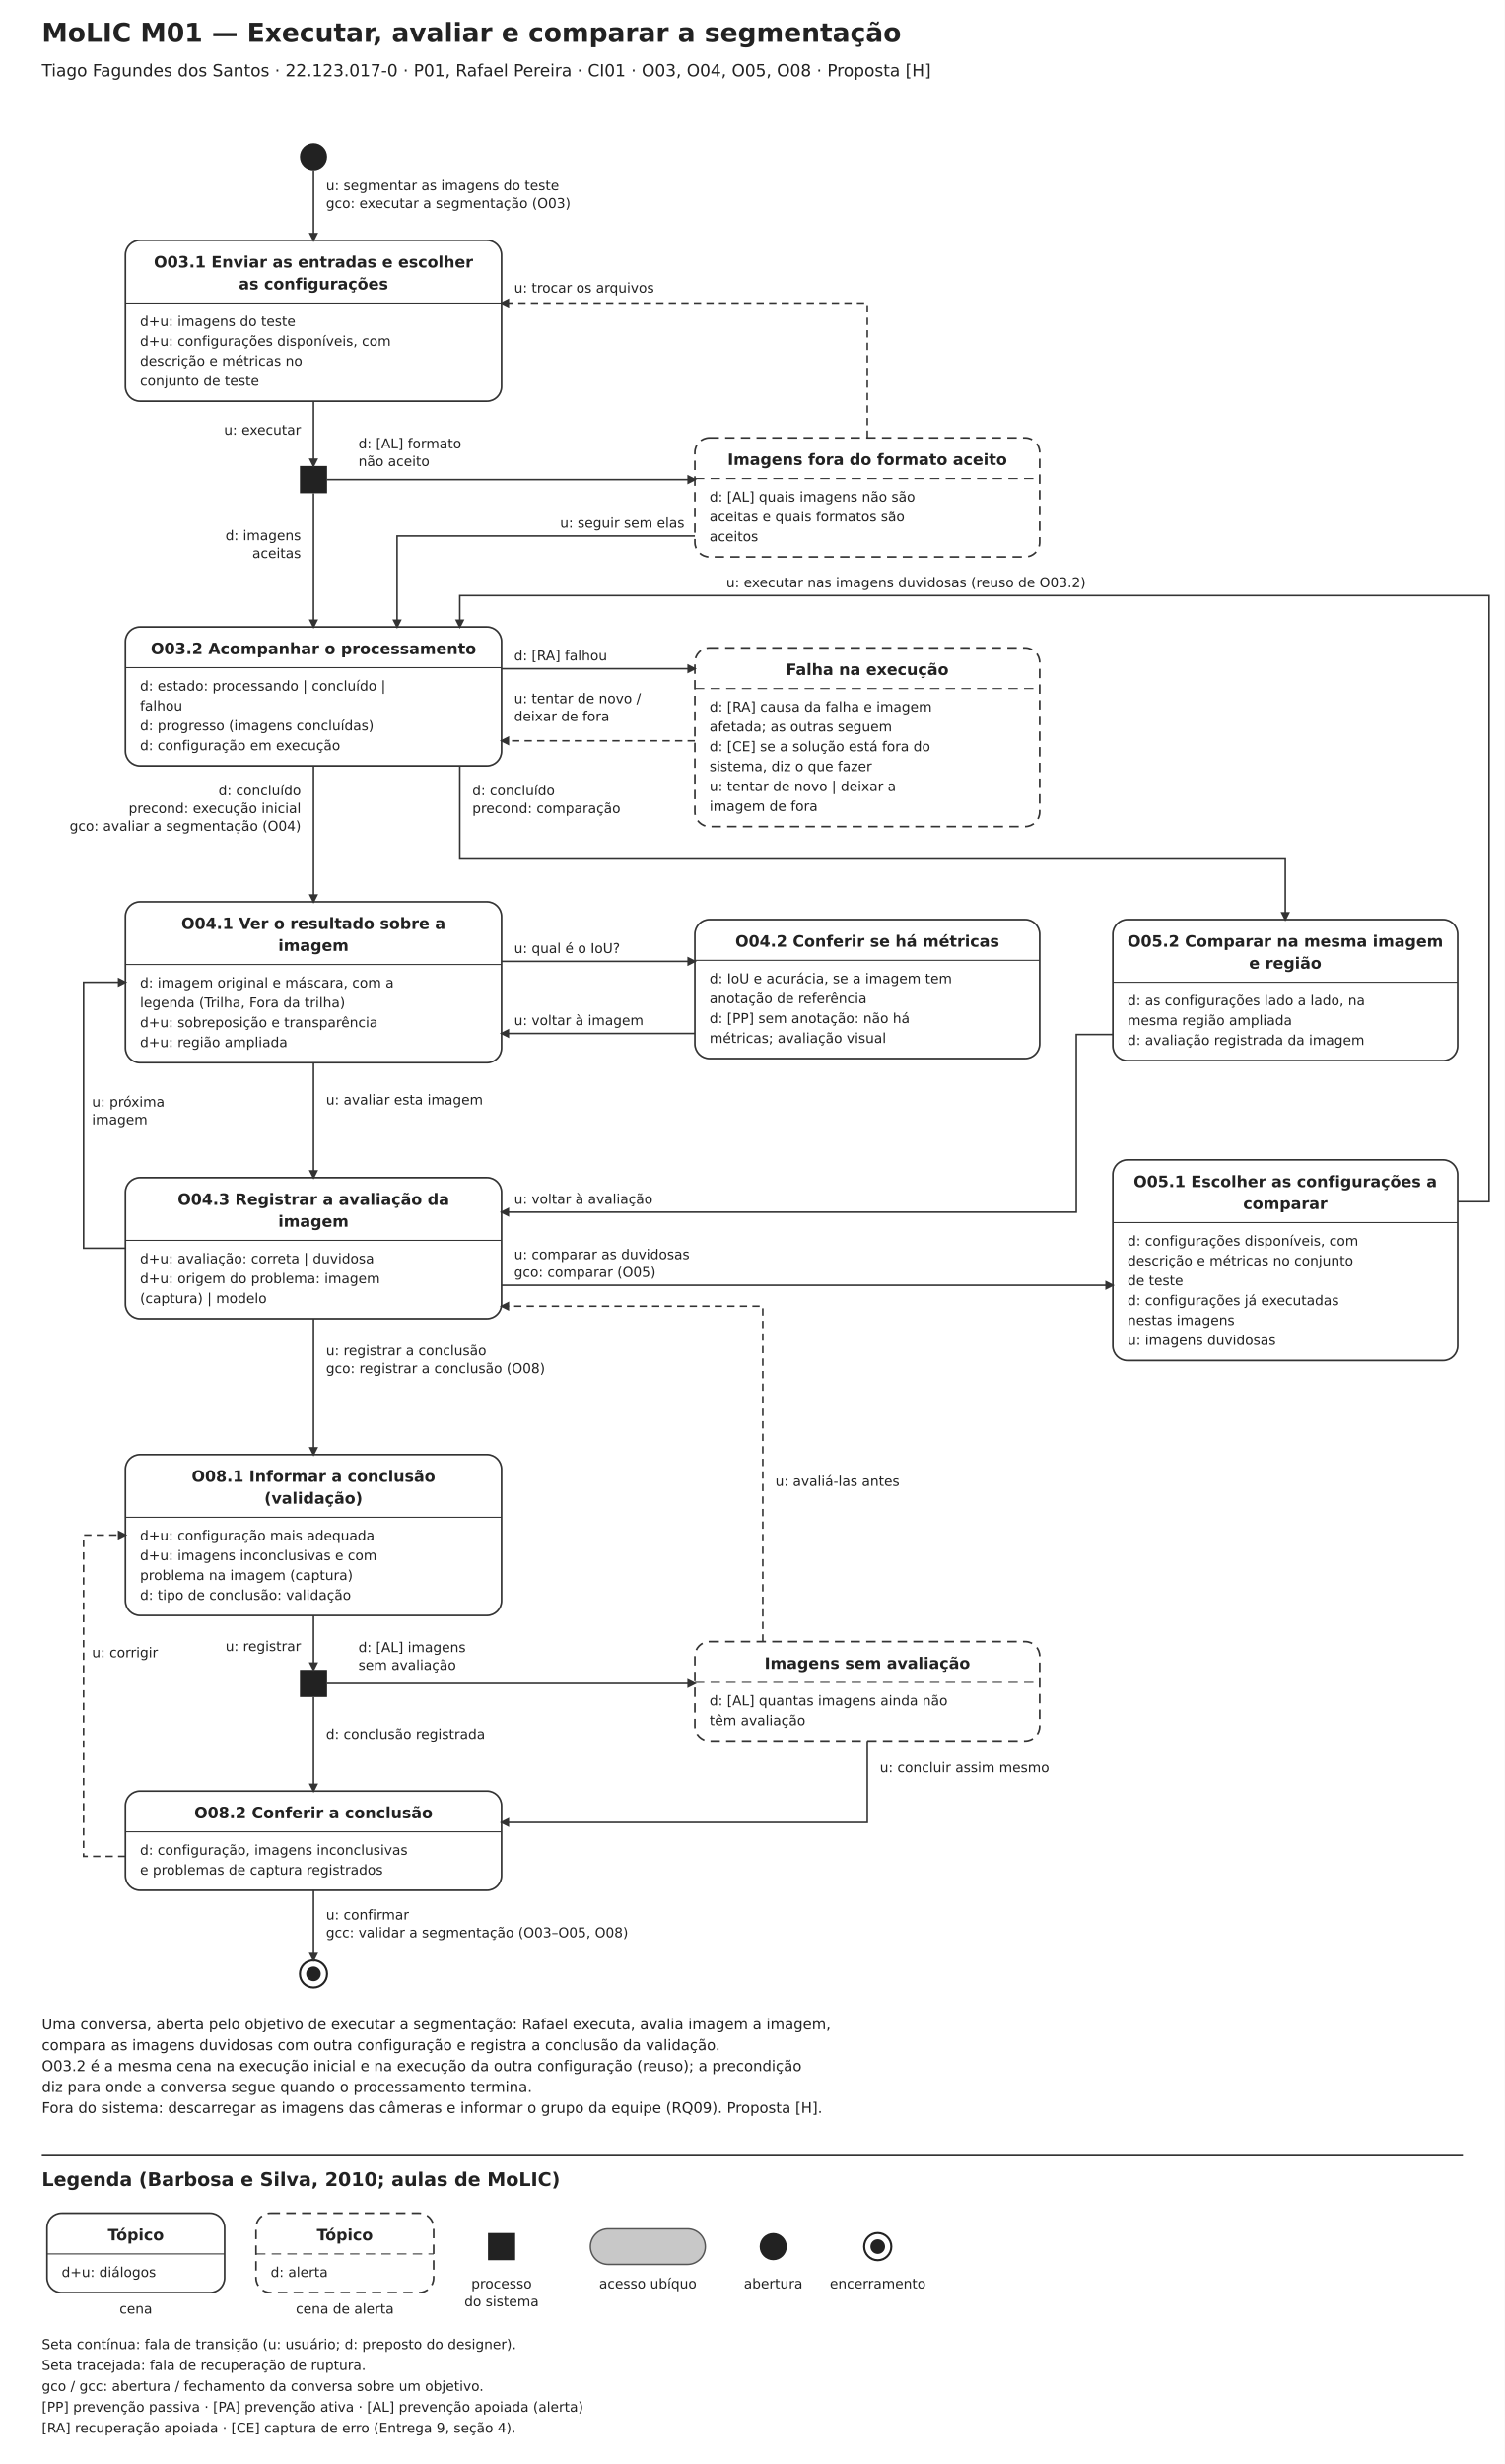
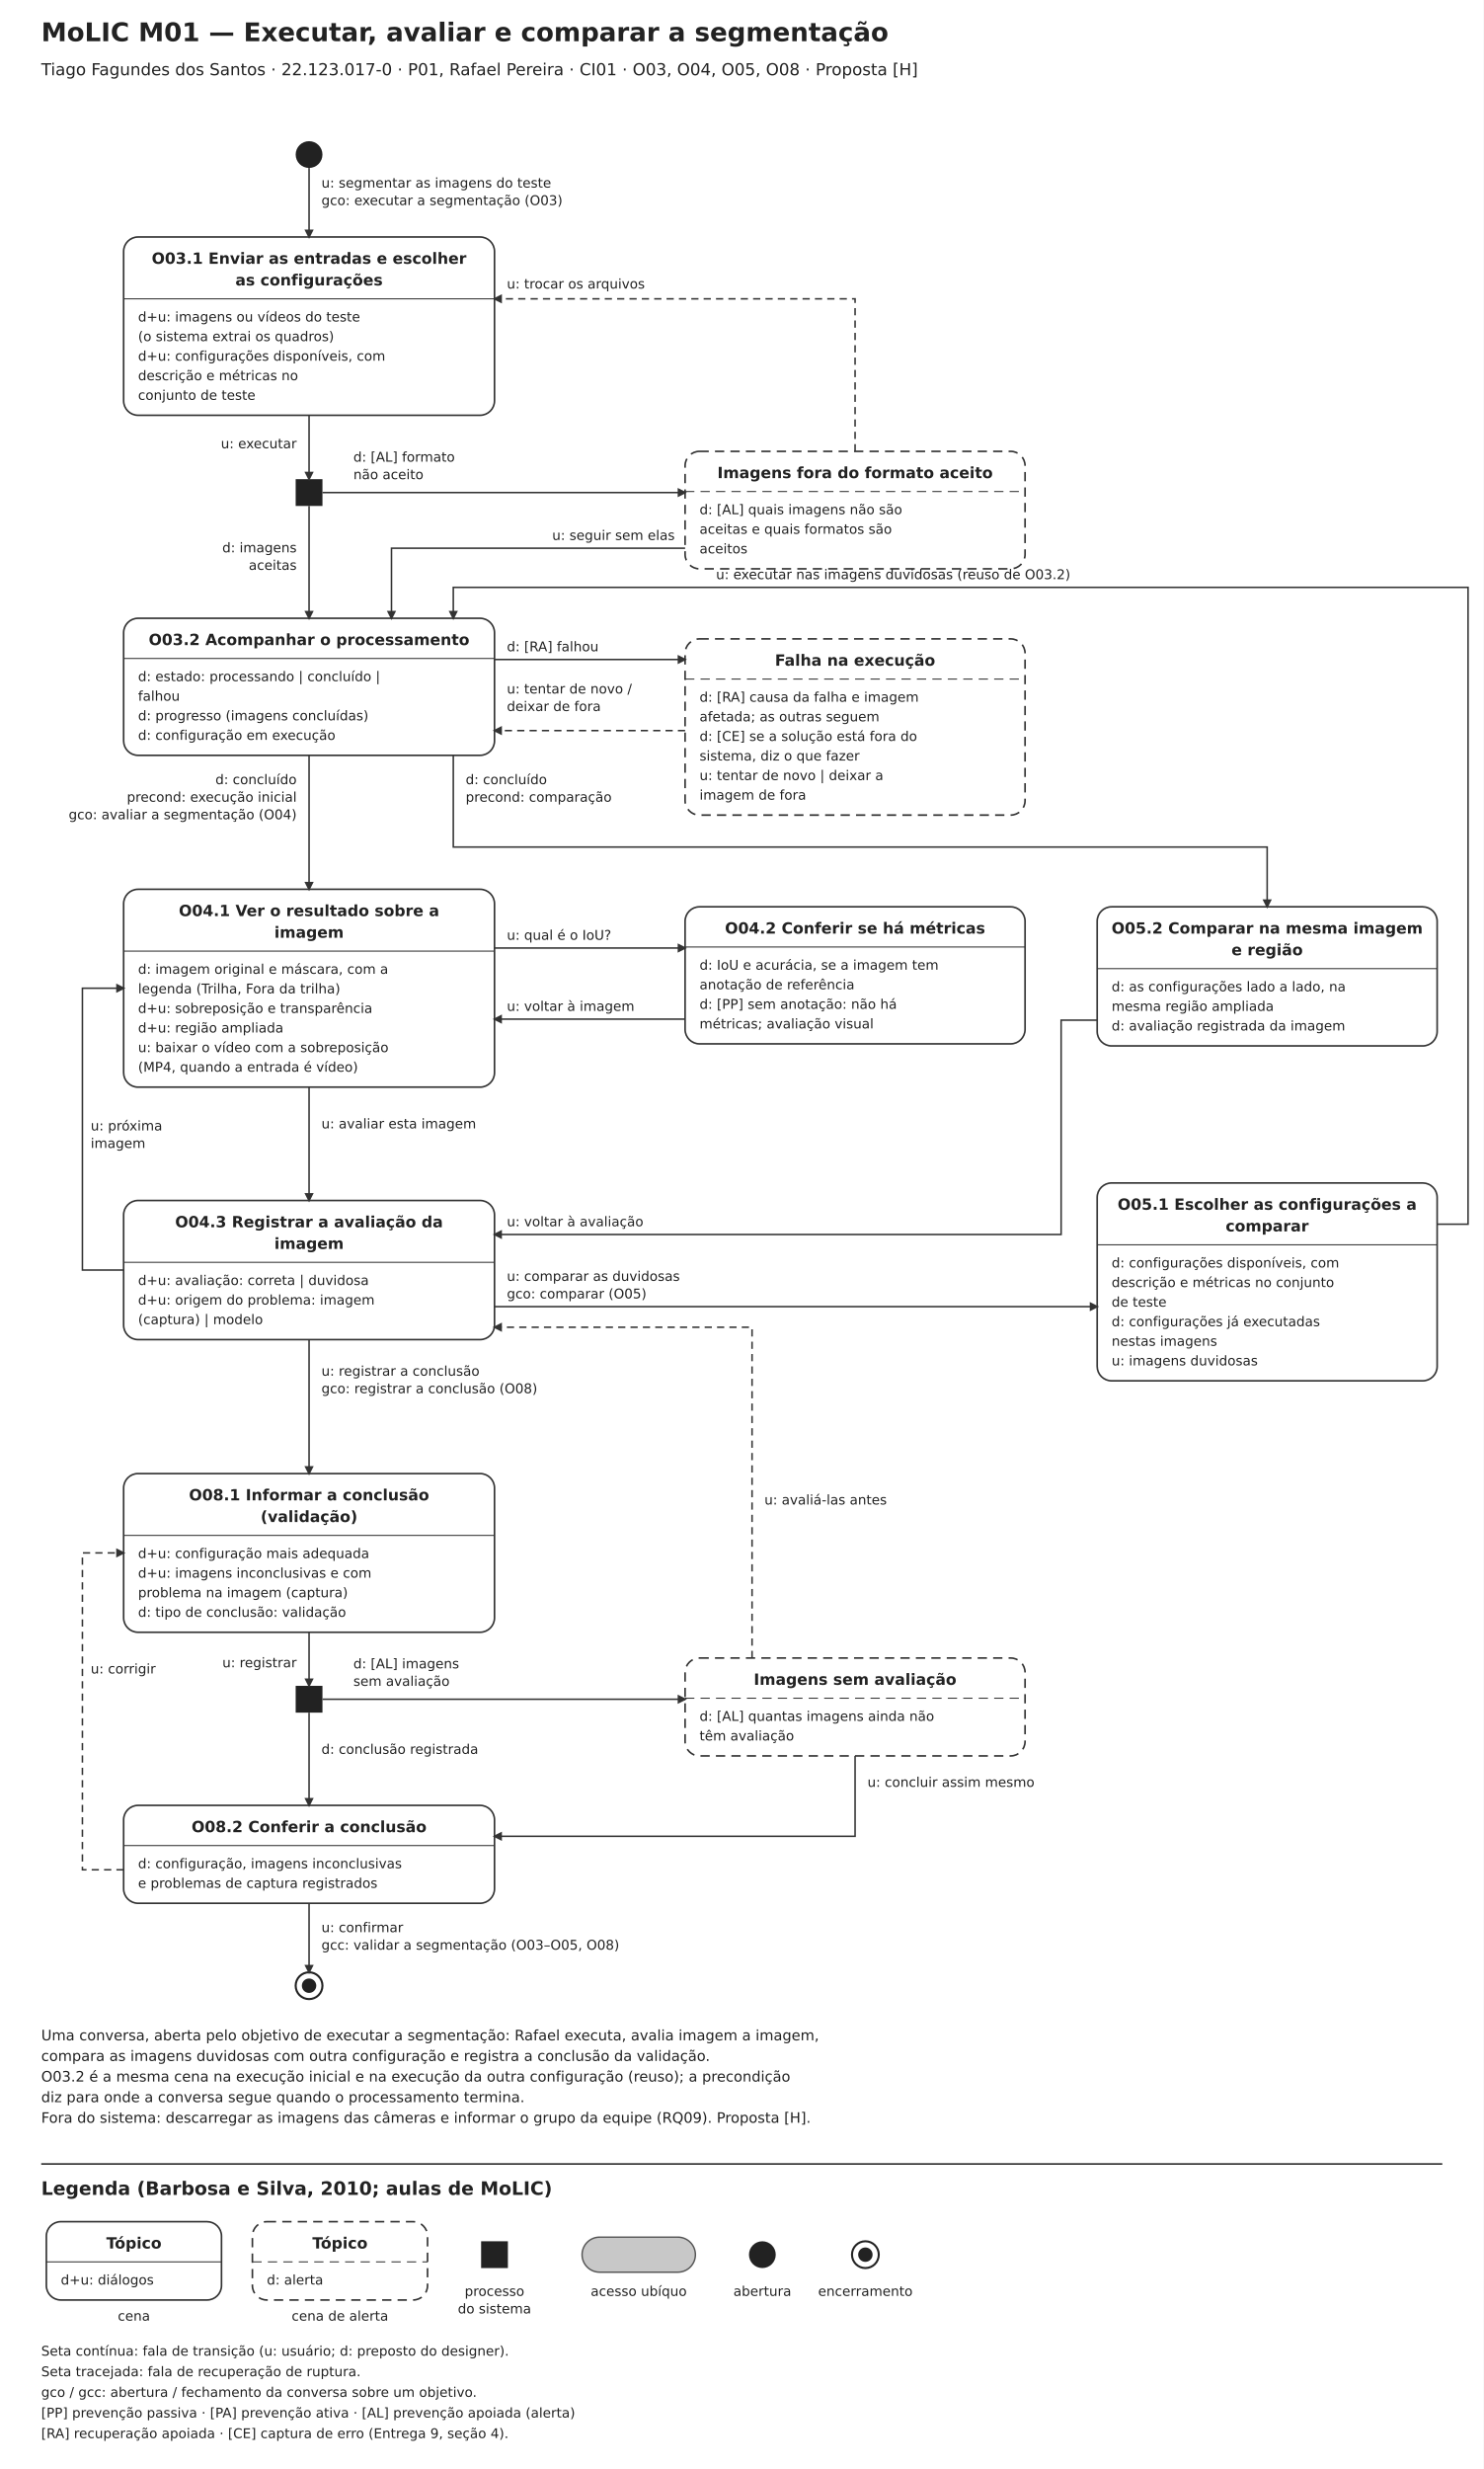
- <svg xmlns="http://www.w3.org/2000/svg" width="1440" height="2358.0" viewBox="0 0 1440 2358.0" role="img" aria-labelledby="title desc">
+ <svg xmlns="http://www.w3.org/2000/svg" width="1440" height="2396.0" viewBox="0 0 1440 2396.0" role="img" aria-labelledby="title desc">
  <defs>
    <marker id="arrow" viewBox="0 0 10 10" refX="8" refY="5" markerWidth="6" markerHeight="6" orient="auto">
      <path d="M0 0 L10 5 L0 10 Z" fill="#333" />
    </marker>
  </defs>
-   <rect width="1440" height="2358.0" fill="white" />
+   <rect width="1440" height="2396.0" fill="white" />
  <g font-family="DejaVu Sans, Arial, sans-serif" fill="#222">
    <text x="40" y="40" text-anchor="start" font-size="25" font-weight="700">MoLIC M01 — Executar, avaliar e comparar a segmentação</text>
    <text x="40" y="73" text-anchor="start" font-size="16" font-weight="400">Tiago Fagundes dos Santos · 22.123.017-0 · P01, Rafael Pereira · CI01 · O03, O04, O05, O08 · Proposta [H]</text>
    <circle cx="300" cy="150" r="13" fill="#222" />
    <g data-box="b1">
-       <rect x="120.0" y="230" width="360" height="154" rx="14" fill="white" stroke="#333" stroke-width="1.6" class="frame" />
+       <rect x="120.0" y="230" width="360" height="173" rx="14" fill="white" stroke="#333" stroke-width="1.6" class="frame" />
      <text x="300" y="256" text-anchor="middle" font-size="15" font-weight="700">O03.1 Enviar as entradas e escolher</text>
      <text x="300" y="277" text-anchor="middle" font-size="15" font-weight="700">as configurações</text>
      <path d="M120.0 290 H480.0" stroke="#333" stroke-width="1" fill="none" />
-       <text x="134.0" y="312" text-anchor="start" font-size="13" font-weight="400">d+u: imagens do teste</text>
-       <text x="134.0" y="331" text-anchor="start" font-size="13" font-weight="400">d+u: configurações disponíveis, com</text>
-       <text x="134.0" y="350" text-anchor="start" font-size="13" font-weight="400">       descrição e métricas no</text>
-       <text x="134.0" y="369" text-anchor="start" font-size="13" font-weight="400">       conjunto de teste</text>
+       <text x="134.0" y="312" text-anchor="start" font-size="13" font-weight="400">d+u: imagens ou vídeos do teste</text>
+       <text x="134.0" y="331" text-anchor="start" font-size="13" font-weight="400">       (o sistema extrai os quadros)</text>
+       <text x="134.0" y="350" text-anchor="start" font-size="13" font-weight="400">d+u: configurações disponíveis, com</text>
+       <text x="134.0" y="369" text-anchor="start" font-size="13" font-weight="400">       descrição e métricas no</text>
+       <text x="134.0" y="388" text-anchor="start" font-size="13" font-weight="400">       conjunto de teste</text>
    </g>
    <path d="M300.0 163.0 L300.0 230.0" fill="none" stroke="#333" stroke-width="1.5" marker-end="url(#arrow)" />
    <text x="312" y="182" text-anchor="start" font-size="13" font-weight="400">u: segmentar as imagens do teste</text>
    <text x="312" y="199" text-anchor="start" font-size="13" font-weight="400">gco: executar a segmentação (O03)</text>
-     <rect x="287.0" y="446.0" width="26" height="26" fill="#222" />
-     <path d="M300.0 384.0 L300.0 446.0" fill="none" stroke="#333" stroke-width="1.5" marker-end="url(#arrow)" />
-     <text x="288" y="416" text-anchor="end" font-size="13" font-weight="400">u: executar</text>
+     <rect x="287.0" y="465.0" width="26" height="26" fill="#222" />
+     <path d="M300.0 403.0 L300.0 465.0" fill="none" stroke="#333" stroke-width="1.5" marker-end="url(#arrow)" />
+     <text x="288" y="435" text-anchor="end" font-size="13" font-weight="400">u: executar</text>
    <g data-box="b2">
-       <rect x="665.0" y="419" width="330" height="114" rx="14" fill="white" stroke="#333" stroke-width="1.6" stroke-dasharray="9 6" class="frame" />
-       <text x="830" y="445" text-anchor="middle" font-size="15" font-weight="700">Imagens fora do formato aceito</text>
-       <path d="M665.0 458 H995.0" stroke="#333" stroke-width="1" stroke-dasharray="9 6" fill="none" />
-       <text x="679.0" y="480" text-anchor="start" font-size="13" font-weight="400">d: [AL] quais imagens não são</text>
-       <text x="679.0" y="499" text-anchor="start" font-size="13" font-weight="400">    aceitas e quais formatos são</text>
-       <text x="679.0" y="518" text-anchor="start" font-size="13" font-weight="400">    aceitos</text>
-     </g>
-     <path d="M313.0 459.0 L665.0 459.0" fill="none" stroke="#333" stroke-width="1.5" marker-end="url(#arrow)" />
-     <text x="343.0" y="429" text-anchor="start" font-size="13" font-weight="400">d: [AL] formato</text>
-     <text x="343.0" y="446" text-anchor="start" font-size="13" font-weight="400">não aceito</text>
-     <path d="M830.0 419.0 L830.0 290.0 L480.0 290.0" fill="none" stroke="#333" stroke-width="1.5" stroke-dasharray="7 5" marker-end="url(#arrow)" />
+       <rect x="665.0" y="438" width="330" height="114" rx="14" fill="white" stroke="#333" stroke-width="1.6" stroke-dasharray="9 6" class="frame" />
+       <text x="830" y="464" text-anchor="middle" font-size="15" font-weight="700">Imagens fora do formato aceito</text>
+       <path d="M665.0 477 H995.0" stroke="#333" stroke-width="1" stroke-dasharray="9 6" fill="none" />
+       <text x="679.0" y="499" text-anchor="start" font-size="13" font-weight="400">d: [AL] quais imagens não são</text>
+       <text x="679.0" y="518" text-anchor="start" font-size="13" font-weight="400">    aceitas e quais formatos são</text>
+       <text x="679.0" y="537" text-anchor="start" font-size="13" font-weight="400">    aceitos</text>
+     </g>
+     <path d="M313.0 478.0 L665.0 478.0" fill="none" stroke="#333" stroke-width="1.5" marker-end="url(#arrow)" />
+     <text x="343.0" y="448" text-anchor="start" font-size="13" font-weight="400">d: [AL] formato</text>
+     <text x="343.0" y="465" text-anchor="start" font-size="13" font-weight="400">não aceito</text>
+     <path d="M830.0 438.0 L830.0 290.0 L480.0 290.0" fill="none" stroke="#333" stroke-width="1.5" stroke-dasharray="7 5" marker-end="url(#arrow)" />
    <text x="492.0" y="280" text-anchor="start" font-size="13" font-weight="400">u: trocar os arquivos</text>
    <g data-box="b3">
      <rect x="120.0" y="600" width="360" height="133" rx="14" fill="white" stroke="#333" stroke-width="1.6" class="frame" />
      <text x="300" y="626" text-anchor="middle" font-size="15" font-weight="700">O03.2 Acompanhar o processamento</text>
      <path d="M120.0 639 H480.0" stroke="#333" stroke-width="1" fill="none" />
      <text x="134.0" y="661" text-anchor="start" font-size="13" font-weight="400">d: estado: processando | concluído |</text>
      <text x="134.0" y="680" text-anchor="start" font-size="13" font-weight="400">    falhou</text>
      <text x="134.0" y="699" text-anchor="start" font-size="13" font-weight="400">d: progresso (imagens concluídas)</text>
      <text x="134.0" y="718" text-anchor="start" font-size="13" font-weight="400">d: configuração em execução</text>
    </g>
-     <path d="M300.0 472.0 L300.0 600.0" fill="none" stroke="#333" stroke-width="1.5" marker-end="url(#arrow)" />
-     <text x="288" y="517.0" text-anchor="end" font-size="13" font-weight="400">d: imagens</text>
-     <text x="288" y="534.0" text-anchor="end" font-size="13" font-weight="400">aceitas</text>
-     <path d="M665.0 513.0 L380.0 513.0 L380.0 600.0" fill="none" stroke="#333" stroke-width="1.5" marker-end="url(#arrow)" />
-     <text x="655.0" y="505" text-anchor="end" font-size="13" font-weight="400">u: seguir sem elas</text>
+     <path d="M300.0 491.0 L300.0 600.0" fill="none" stroke="#333" stroke-width="1.5" marker-end="url(#arrow)" />
+     <text x="288" y="536.0" text-anchor="end" font-size="13" font-weight="400">d: imagens</text>
+     <text x="288" y="553.0" text-anchor="end" font-size="13" font-weight="400">aceitas</text>
+     <path d="M665.0 532.0 L380.0 532.0 L380.0 600.0" fill="none" stroke="#333" stroke-width="1.5" marker-end="url(#arrow)" />
+     <text x="655.0" y="524" text-anchor="end" font-size="13" font-weight="400">u: seguir sem elas</text>
    <g data-box="b4">
      <rect x="665.0" y="620" width="330" height="171" rx="14" fill="white" stroke="#333" stroke-width="1.6" stroke-dasharray="9 6" class="frame" />
      <text x="830" y="646" text-anchor="middle" font-size="15" font-weight="700">Falha na execução</text>
      <path d="M665.0 659 H995.0" stroke="#333" stroke-width="1" stroke-dasharray="9 6" fill="none" />
      <text x="679.0" y="681" text-anchor="start" font-size="13" font-weight="400">d: [RA] causa da falha e imagem</text>
      <text x="679.0" y="700" text-anchor="start" font-size="13" font-weight="400">    afetada; as outras seguem</text>
      <text x="679.0" y="719" text-anchor="start" font-size="13" font-weight="400">d: [CE] se a solução está fora do</text>
      <text x="679.0" y="738" text-anchor="start" font-size="13" font-weight="400">    sistema, diz o que fazer</text>
      <text x="679.0" y="757" text-anchor="start" font-size="13" font-weight="400">u: tentar de novo | deixar a</text>
      <text x="679.0" y="776" text-anchor="start" font-size="13" font-weight="400">    imagem de fora</text>
    </g>
    <path d="M480.0 640.0 L665.0 640.0" fill="none" stroke="#333" stroke-width="1.5" marker-end="url(#arrow)" />
    <text x="492.0" y="632" text-anchor="start" font-size="13" font-weight="400">d: [RA] falhou</text>
    <path d="M665.0 709.0 L480.0 709.0" fill="none" stroke="#333" stroke-width="1.5" stroke-dasharray="7 5" marker-end="url(#arrow)" />
    <text x="492.0" y="673" text-anchor="start" font-size="13" font-weight="400">u: tentar de novo /</text>
    <text x="492.0" y="690" text-anchor="start" font-size="13" font-weight="400">deixar de fora</text>
    <g data-box="b5">
-       <rect x="120.0" y="863" width="360" height="154" rx="14" fill="white" stroke="#333" stroke-width="1.6" class="frame" />
+       <rect x="120.0" y="863" width="360" height="192" rx="14" fill="white" stroke="#333" stroke-width="1.6" class="frame" />
      <text x="300" y="889" text-anchor="middle" font-size="15" font-weight="700">O04.1 Ver o resultado sobre a</text>
      <text x="300" y="910" text-anchor="middle" font-size="15" font-weight="700">imagem</text>
      <path d="M120.0 923 H480.0" stroke="#333" stroke-width="1" fill="none" />
      <text x="134.0" y="945" text-anchor="start" font-size="13" font-weight="400">d: imagem original e máscara, com a</text>
      <text x="134.0" y="964" text-anchor="start" font-size="13" font-weight="400">    legenda (Trilha, Fora da trilha)</text>
      <text x="134.0" y="983" text-anchor="start" font-size="13" font-weight="400">d+u: sobreposição e transparência</text>
      <text x="134.0" y="1002" text-anchor="start" font-size="13" font-weight="400">d+u: região ampliada</text>
+       <text x="134.0" y="1021" text-anchor="start" font-size="13" font-weight="400">u: baixar o vídeo com a sobreposição</text>
+       <text x="134.0" y="1040" text-anchor="start" font-size="13" font-weight="400">    (MP4, quando a entrada é vídeo)</text>
    </g>
    <path d="M300.0 733.0 L300.0 863.0" fill="none" stroke="#333" stroke-width="1.5" marker-end="url(#arrow)" />
    <text x="288" y="761" text-anchor="end" font-size="13" font-weight="400">d: concluído</text>
    <text x="288" y="778" text-anchor="end" font-size="13" font-weight="400">precond: execução inicial</text>
    <text x="288" y="795" text-anchor="end" font-size="13" font-weight="400">gco: avaliar a segmentação (O04)</text>
    <g data-box="b6">
      <rect x="665.0" y="880" width="330" height="133" rx="14" fill="white" stroke="#333" stroke-width="1.6" class="frame" />
      <text x="830" y="906" text-anchor="middle" font-size="15" font-weight="700">O04.2 Conferir se há métricas</text>
      <path d="M665.0 919 H995.0" stroke="#333" stroke-width="1" fill="none" />
      <text x="679.0" y="941" text-anchor="start" font-size="13" font-weight="400">d: IoU e acurácia, se a imagem tem</text>
      <text x="679.0" y="960" text-anchor="start" font-size="13" font-weight="400">    anotação de referência</text>
      <text x="679.0" y="979" text-anchor="start" font-size="13" font-weight="400">d: [PP] sem anotação: não há</text>
      <text x="679.0" y="998" text-anchor="start" font-size="13" font-weight="400">    métricas; avaliação visual</text>
    </g>
    <path d="M480.0 920.0 L665.0 920.0" fill="none" stroke="#333" stroke-width="1.5" marker-end="url(#arrow)" />
    <text x="492.0" y="912" text-anchor="start" font-size="13" font-weight="400">u: qual é o IoU?</text>
    <path d="M665.0 989.0 L480.0 989.0" fill="none" stroke="#333" stroke-width="1.5" marker-end="url(#arrow)" />
    <text x="492.0" y="981" text-anchor="start" font-size="13" font-weight="400">u: voltar à imagem</text>
    <g data-box="b7">
-       <rect x="120.0" y="1127" width="360" height="135" rx="14" fill="white" stroke="#333" stroke-width="1.6" class="frame" />
-       <text x="300" y="1153" text-anchor="middle" font-size="15" font-weight="700">O04.3 Registrar a avaliação da</text>
-       <text x="300" y="1174" text-anchor="middle" font-size="15" font-weight="700">imagem</text>
-       <path d="M120.0 1187 H480.0" stroke="#333" stroke-width="1" fill="none" />
-       <text x="134.0" y="1209" text-anchor="start" font-size="13" font-weight="400">d+u: avaliação: correta | duvidosa</text>
-       <text x="134.0" y="1228" text-anchor="start" font-size="13" font-weight="400">d+u: origem do problema: imagem</text>
-       <text x="134.0" y="1247" text-anchor="start" font-size="13" font-weight="400">       (captura) | modelo</text>
-     </g>
-     <path d="M300.0 1017.0 L300.0 1127.0" fill="none" stroke="#333" stroke-width="1.5" marker-end="url(#arrow)" />
-     <text x="312" y="1057" text-anchor="start" font-size="13" font-weight="400">u: avaliar esta imagem</text>
-     <path d="M120.0 1194.5 L80.0 1194.5 L80.0 940.0 L120.0 940.0" fill="none" stroke="#333" stroke-width="1.5" marker-end="url(#arrow)" />
-     <text x="88" y="1059" text-anchor="start" font-size="13" font-weight="400">u: próxima</text>
-     <text x="88" y="1076" text-anchor="start" font-size="13" font-weight="400">imagem</text>
+       <rect x="120.0" y="1165" width="360" height="135" rx="14" fill="white" stroke="#333" stroke-width="1.6" class="frame" />
+       <text x="300" y="1191" text-anchor="middle" font-size="15" font-weight="700">O04.3 Registrar a avaliação da</text>
+       <text x="300" y="1212" text-anchor="middle" font-size="15" font-weight="700">imagem</text>
+       <path d="M120.0 1225 H480.0" stroke="#333" stroke-width="1" fill="none" />
+       <text x="134.0" y="1247" text-anchor="start" font-size="13" font-weight="400">d+u: avaliação: correta | duvidosa</text>
+       <text x="134.0" y="1266" text-anchor="start" font-size="13" font-weight="400">d+u: origem do problema: imagem</text>
+       <text x="134.0" y="1285" text-anchor="start" font-size="13" font-weight="400">       (captura) | modelo</text>
+     </g>
+     <path d="M300.0 1055.0 L300.0 1165.0" fill="none" stroke="#333" stroke-width="1.5" marker-end="url(#arrow)" />
+     <text x="312" y="1095" text-anchor="start" font-size="13" font-weight="400">u: avaliar esta imagem</text>
+     <path d="M120.0 1232.5 L80.0 1232.5 L80.0 959.0 L120.0 959.0" fill="none" stroke="#333" stroke-width="1.5" marker-end="url(#arrow)" />
+     <text x="88" y="1097" text-anchor="start" font-size="13" font-weight="400">u: próxima</text>
+     <text x="88" y="1114" text-anchor="start" font-size="13" font-weight="400">imagem</text>
    <g data-box="b8">
      <rect x="1065.0" y="880" width="330" height="135" rx="14" fill="white" stroke="#333" stroke-width="1.6" class="frame" />
      <text x="1230" y="906" text-anchor="middle" font-size="15" font-weight="700">O05.2 Comparar na mesma imagem</text>
      <text x="1230" y="927" text-anchor="middle" font-size="15" font-weight="700">e região</text>
      <path d="M1065.0 940 H1395.0" stroke="#333" stroke-width="1" fill="none" />
      <text x="1079.0" y="962" text-anchor="start" font-size="13" font-weight="400">d: as configurações lado a lado, na</text>
      <text x="1079.0" y="981" text-anchor="start" font-size="13" font-weight="400">    mesma região ampliada</text>
      <text x="1079.0" y="1000" text-anchor="start" font-size="13" font-weight="400">d: avaliação registrada da imagem</text>
    </g>
    <path d="M440.0 733.0 L440.0 822.0 L1230.0 822.0 L1230.0 880.0" fill="none" stroke="#333" stroke-width="1.5" marker-end="url(#arrow)" />
    <text x="452" y="761" text-anchor="start" font-size="13" font-weight="400">d: concluído</text>
    <text x="452" y="778" text-anchor="start" font-size="13" font-weight="400">precond: comparação</text>
    <g data-box="b9">
-       <rect x="1065.0" y="1110" width="330" height="192" rx="14" fill="white" stroke="#333" stroke-width="1.6" class="frame" />
-       <text x="1230" y="1136" text-anchor="middle" font-size="15" font-weight="700">O05.1 Escolher as configurações a</text>
-       <text x="1230" y="1157" text-anchor="middle" font-size="15" font-weight="700">comparar</text>
-       <path d="M1065.0 1170 H1395.0" stroke="#333" stroke-width="1" fill="none" />
-       <text x="1079.0" y="1192" text-anchor="start" font-size="13" font-weight="400">d: configurações disponíveis, com</text>
-       <text x="1079.0" y="1211" text-anchor="start" font-size="13" font-weight="400">    descrição e métricas no conjunto</text>
-       <text x="1079.0" y="1230" text-anchor="start" font-size="13" font-weight="400">    de teste</text>
-       <text x="1079.0" y="1249" text-anchor="start" font-size="13" font-weight="400">d: configurações já executadas</text>
-       <text x="1079.0" y="1268" text-anchor="start" font-size="13" font-weight="400">    nestas imagens</text>
-       <text x="1079.0" y="1287" text-anchor="start" font-size="13" font-weight="400">u: imagens duvidosas</text>
-     </g>
-     <path d="M1065.0 990.0 L1030.0 990.0 L1030.0 1160.0 L480.0 1160.0" fill="none" stroke="#333" stroke-width="1.5" marker-end="url(#arrow)" />
-     <text x="492.0" y="1152" text-anchor="start" font-size="13" font-weight="400">u: voltar à avaliação</text>
-     <path d="M480.0 1230.0 L1065.0 1230.0" fill="none" stroke="#333" stroke-width="1.5" marker-end="url(#arrow)" />
-     <text x="492.0" y="1205" text-anchor="start" font-size="13" font-weight="400">u: comparar as duvidosas</text>
-     <text x="492.0" y="1222" text-anchor="start" font-size="13" font-weight="400">gco: comparar (O05)</text>
-     <path d="M1395.0 1150.0 L1425.0 1150.0 L1425.0 570.0 L440.0 570.0 L440.0 600.0" fill="none" stroke="#333" stroke-width="1.5" marker-end="url(#arrow)" />
+       <rect x="1065.0" y="1148" width="330" height="192" rx="14" fill="white" stroke="#333" stroke-width="1.6" class="frame" />
+       <text x="1230" y="1174" text-anchor="middle" font-size="15" font-weight="700">O05.1 Escolher as configurações a</text>
+       <text x="1230" y="1195" text-anchor="middle" font-size="15" font-weight="700">comparar</text>
+       <path d="M1065.0 1208 H1395.0" stroke="#333" stroke-width="1" fill="none" />
+       <text x="1079.0" y="1230" text-anchor="start" font-size="13" font-weight="400">d: configurações disponíveis, com</text>
+       <text x="1079.0" y="1249" text-anchor="start" font-size="13" font-weight="400">    descrição e métricas no conjunto</text>
+       <text x="1079.0" y="1268" text-anchor="start" font-size="13" font-weight="400">    de teste</text>
+       <text x="1079.0" y="1287" text-anchor="start" font-size="13" font-weight="400">d: configurações já executadas</text>
+       <text x="1079.0" y="1306" text-anchor="start" font-size="13" font-weight="400">    nestas imagens</text>
+       <text x="1079.0" y="1325" text-anchor="start" font-size="13" font-weight="400">u: imagens duvidosas</text>
+     </g>
+     <path d="M1065.0 990.0 L1030.0 990.0 L1030.0 1198.0 L480.0 1198.0" fill="none" stroke="#333" stroke-width="1.5" marker-end="url(#arrow)" />
+     <text x="492.0" y="1190" text-anchor="start" font-size="13" font-weight="400">u: voltar à avaliação</text>
+     <path d="M480.0 1268.0 L1065.0 1268.0" fill="none" stroke="#333" stroke-width="1.5" marker-end="url(#arrow)" />
+     <text x="492.0" y="1243" text-anchor="start" font-size="13" font-weight="400">u: comparar as duvidosas</text>
+     <text x="492.0" y="1260" text-anchor="start" font-size="13" font-weight="400">gco: comparar (O05)</text>
+     <path d="M1395.0 1188.0 L1425.0 1188.0 L1425.0 570.0 L440.0 570.0 L440.0 600.0" fill="none" stroke="#333" stroke-width="1.5" marker-end="url(#arrow)" />
    <text x="695.0" y="562" text-anchor="start" font-size="13" font-weight="400">u: executar nas imagens duvidosas (reuso de O03.2)</text>
    <g data-box="b10">
-       <rect x="120.0" y="1392" width="360" height="154" rx="14" fill="white" stroke="#333" stroke-width="1.6" class="frame" />
-       <text x="300" y="1418" text-anchor="middle" font-size="15" font-weight="700">O08.1 Informar a conclusão</text>
-       <text x="300" y="1439" text-anchor="middle" font-size="15" font-weight="700">(validação)</text>
-       <path d="M120.0 1452 H480.0" stroke="#333" stroke-width="1" fill="none" />
-       <text x="134.0" y="1474" text-anchor="start" font-size="13" font-weight="400">d+u: configuração mais adequada</text>
-       <text x="134.0" y="1493" text-anchor="start" font-size="13" font-weight="400">d+u: imagens inconclusivas e com</text>
-       <text x="134.0" y="1512" text-anchor="start" font-size="13" font-weight="400">       problema na imagem (captura)</text>
-       <text x="134.0" y="1531" text-anchor="start" font-size="13" font-weight="400">d: tipo de conclusão: validação</text>
-     </g>
-     <path d="M300.0 1262.0 L300.0 1392.0" fill="none" stroke="#333" stroke-width="1.5" marker-end="url(#arrow)" />
-     <text x="312" y="1297" text-anchor="start" font-size="13" font-weight="400">u: registrar a conclusão</text>
-     <text x="312" y="1314" text-anchor="start" font-size="13" font-weight="400">gco: registrar a conclusão (O08)</text>
-     <rect x="287.0" y="1598.0" width="26" height="26" fill="#222" />
-     <path d="M300.0 1546.0 L300.0 1598.0" fill="none" stroke="#333" stroke-width="1.5" marker-end="url(#arrow)" />
-     <text x="288" y="1580" text-anchor="end" font-size="13" font-weight="400">u: registrar</text>
+       <rect x="120.0" y="1430" width="360" height="154" rx="14" fill="white" stroke="#333" stroke-width="1.6" class="frame" />
+       <text x="300" y="1456" text-anchor="middle" font-size="15" font-weight="700">O08.1 Informar a conclusão</text>
+       <text x="300" y="1477" text-anchor="middle" font-size="15" font-weight="700">(validação)</text>
+       <path d="M120.0 1490 H480.0" stroke="#333" stroke-width="1" fill="none" />
+       <text x="134.0" y="1512" text-anchor="start" font-size="13" font-weight="400">d+u: configuração mais adequada</text>
+       <text x="134.0" y="1531" text-anchor="start" font-size="13" font-weight="400">d+u: imagens inconclusivas e com</text>
+       <text x="134.0" y="1550" text-anchor="start" font-size="13" font-weight="400">       problema na imagem (captura)</text>
+       <text x="134.0" y="1569" text-anchor="start" font-size="13" font-weight="400">d: tipo de conclusão: validação</text>
+     </g>
+     <path d="M300.0 1300.0 L300.0 1430.0" fill="none" stroke="#333" stroke-width="1.5" marker-end="url(#arrow)" />
+     <text x="312" y="1335" text-anchor="start" font-size="13" font-weight="400">u: registrar a conclusão</text>
+     <text x="312" y="1352" text-anchor="start" font-size="13" font-weight="400">gco: registrar a conclusão (O08)</text>
+     <rect x="287.0" y="1636.0" width="26" height="26" fill="#222" />
+     <path d="M300.0 1584.0 L300.0 1636.0" fill="none" stroke="#333" stroke-width="1.5" marker-end="url(#arrow)" />
+     <text x="288" y="1618" text-anchor="end" font-size="13" font-weight="400">u: registrar</text>
    <g data-box="b11">
-       <rect x="665.0" y="1571" width="330" height="95" rx="14" fill="white" stroke="#333" stroke-width="1.6" stroke-dasharray="9 6" class="frame" />
-       <text x="830" y="1597" text-anchor="middle" font-size="15" font-weight="700">Imagens sem avaliação</text>
-       <path d="M665.0 1610 H995.0" stroke="#333" stroke-width="1" stroke-dasharray="9 6" fill="none" />
-       <text x="679.0" y="1632" text-anchor="start" font-size="13" font-weight="400">d: [AL] quantas imagens ainda não</text>
-       <text x="679.0" y="1651" text-anchor="start" font-size="13" font-weight="400">    têm avaliação</text>
-     </g>
-     <path d="M313.0 1611.0 L665.0 1611.0" fill="none" stroke="#333" stroke-width="1.5" marker-end="url(#arrow)" />
-     <text x="343.0" y="1581" text-anchor="start" font-size="13" font-weight="400">d: [AL] imagens</text>
-     <text x="343.0" y="1598" text-anchor="start" font-size="13" font-weight="400">sem avaliação</text>
-     <path d="M730.0 1571.0 L730.0 1250.0 L480.0 1250.0" fill="none" stroke="#333" stroke-width="1.5" stroke-dasharray="7 5" marker-end="url(#arrow)" />
-     <text x="742" y="1422" text-anchor="start" font-size="13" font-weight="400">u: avaliá-las antes</text>
+       <rect x="665.0" y="1609" width="330" height="95" rx="14" fill="white" stroke="#333" stroke-width="1.6" stroke-dasharray="9 6" class="frame" />
+       <text x="830" y="1635" text-anchor="middle" font-size="15" font-weight="700">Imagens sem avaliação</text>
+       <path d="M665.0 1648 H995.0" stroke="#333" stroke-width="1" stroke-dasharray="9 6" fill="none" />
+       <text x="679.0" y="1670" text-anchor="start" font-size="13" font-weight="400">d: [AL] quantas imagens ainda não</text>
+       <text x="679.0" y="1689" text-anchor="start" font-size="13" font-weight="400">    têm avaliação</text>
+     </g>
+     <path d="M313.0 1649.0 L665.0 1649.0" fill="none" stroke="#333" stroke-width="1.5" marker-end="url(#arrow)" />
+     <text x="343.0" y="1619" text-anchor="start" font-size="13" font-weight="400">d: [AL] imagens</text>
+     <text x="343.0" y="1636" text-anchor="start" font-size="13" font-weight="400">sem avaliação</text>
+     <path d="M730.0 1609.0 L730.0 1288.0 L480.0 1288.0" fill="none" stroke="#333" stroke-width="1.5" stroke-dasharray="7 5" marker-end="url(#arrow)" />
+     <text x="742" y="1460" text-anchor="start" font-size="13" font-weight="400">u: avaliá-las antes</text>
    <g data-box="b12">
-       <rect x="120.0" y="1714.0" width="360" height="95" rx="14" fill="white" stroke="#333" stroke-width="1.6" class="frame" />
-       <text x="300" y="1740.0" text-anchor="middle" font-size="15" font-weight="700">O08.2 Conferir a conclusão</text>
-       <path d="M120.0 1753.0 H480.0" stroke="#333" stroke-width="1" fill="none" />
-       <text x="134.0" y="1775.0" text-anchor="start" font-size="13" font-weight="400">d: configuração, imagens inconclusivas</text>
-       <text x="134.0" y="1794.0" text-anchor="start" font-size="13" font-weight="400">    e problemas de captura registrados</text>
-     </g>
-     <path d="M300.0 1624.0 L300.0 1714.0" fill="none" stroke="#333" stroke-width="1.5" marker-end="url(#arrow)" />
-     <text x="312" y="1664.0" text-anchor="start" font-size="13" font-weight="400">d: conclusão registrada</text>
-     <path d="M830.0 1666.0 L830.0 1744.0 L480.0 1744.0" fill="none" stroke="#333" stroke-width="1.5" marker-end="url(#arrow)" />
-     <text x="842" y="1696" text-anchor="start" font-size="13" font-weight="400">u: concluir assim mesmo</text>
-     <path d="M120.0 1776.5 L80.0 1776.5 L80.0 1469.0 L120.0 1469.0" fill="none" stroke="#333" stroke-width="1.5" stroke-dasharray="7 5" marker-end="url(#arrow)" />
-     <text x="88" y="1586" text-anchor="start" font-size="13" font-weight="400">u: corrigir</text>
-     <circle cx="300" cy="1889.0" r="13" fill="white" stroke="#222" stroke-width="2" />
-     <circle cx="300" cy="1889.0" r="7" fill="#222" />
-     <path d="M300.0 1809.0 L300.0 1876.0" fill="none" stroke="#333" stroke-width="1.5" marker-end="url(#arrow)" />
-     <text x="312" y="1837.0" text-anchor="start" font-size="13" font-weight="400">u: confirmar</text>
-     <text x="312" y="1854.0" text-anchor="start" font-size="13" font-weight="400">gcc: validar a segmentação (O03–O05, O08)</text>
-     <text x="40" y="1942.0" text-anchor="start" font-size="14" font-weight="400">Uma conversa, aberta pelo objetivo de executar a segmentação: Rafael executa, avalia imagem a imagem,</text>
-     <text x="40" y="1962.0" text-anchor="start" font-size="14" font-weight="400">compara as imagens duvidosas com outra configuração e registra a conclusão da validação.</text>
-     <text x="40" y="1982.0" text-anchor="start" font-size="14" font-weight="400">O03.2 é a mesma cena na execução inicial e na execução da outra configuração (reuso); a precondição</text>
-     <text x="40" y="2002.0" text-anchor="start" font-size="14" font-weight="400">diz para onde a conversa segue quando o processamento termina.</text>
-     <text x="40" y="2022.0" text-anchor="start" font-size="14" font-weight="400">Fora do sistema: descarregar as imagens das câmeras e informar o grupo da equipe (RQ09). Proposta [H].</text>
-     <path d="M40 2062.0 H1400" fill="none" stroke="#333" stroke-width="1.6" />
-     <text x="40" y="2092.0" text-anchor="start" font-size="18" font-weight="700">Legenda (Barbosa e Silva, 2010; aulas de MoLIC)</text>
+       <rect x="120.0" y="1752.0" width="360" height="95" rx="14" fill="white" stroke="#333" stroke-width="1.6" class="frame" />
+       <text x="300" y="1778.0" text-anchor="middle" font-size="15" font-weight="700">O08.2 Conferir a conclusão</text>
+       <path d="M120.0 1791.0 H480.0" stroke="#333" stroke-width="1" fill="none" />
+       <text x="134.0" y="1813.0" text-anchor="start" font-size="13" font-weight="400">d: configuração, imagens inconclusivas</text>
+       <text x="134.0" y="1832.0" text-anchor="start" font-size="13" font-weight="400">    e problemas de captura registrados</text>
+     </g>
+     <path d="M300.0 1662.0 L300.0 1752.0" fill="none" stroke="#333" stroke-width="1.5" marker-end="url(#arrow)" />
+     <text x="312" y="1702.0" text-anchor="start" font-size="13" font-weight="400">d: conclusão registrada</text>
+     <path d="M830.0 1704.0 L830.0 1782.0 L480.0 1782.0" fill="none" stroke="#333" stroke-width="1.5" marker-end="url(#arrow)" />
+     <text x="842" y="1734" text-anchor="start" font-size="13" font-weight="400">u: concluir assim mesmo</text>
+     <path d="M120.0 1814.5 L80.0 1814.5 L80.0 1507.0 L120.0 1507.0" fill="none" stroke="#333" stroke-width="1.5" stroke-dasharray="7 5" marker-end="url(#arrow)" />
+     <text x="88" y="1624" text-anchor="start" font-size="13" font-weight="400">u: corrigir</text>
+     <circle cx="300" cy="1927.0" r="13" fill="white" stroke="#222" stroke-width="2" />
+     <circle cx="300" cy="1927.0" r="7" fill="#222" />
+     <path d="M300.0 1847.0 L300.0 1914.0" fill="none" stroke="#333" stroke-width="1.5" marker-end="url(#arrow)" />
+     <text x="312" y="1875.0" text-anchor="start" font-size="13" font-weight="400">u: confirmar</text>
+     <text x="312" y="1892.0" text-anchor="start" font-size="13" font-weight="400">gcc: validar a segmentação (O03–O05, O08)</text>
+     <text x="40" y="1980.0" text-anchor="start" font-size="14" font-weight="400">Uma conversa, aberta pelo objetivo de executar a segmentação: Rafael executa, avalia imagem a imagem,</text>
+     <text x="40" y="2000.0" text-anchor="start" font-size="14" font-weight="400">compara as imagens duvidosas com outra configuração e registra a conclusão da validação.</text>
+     <text x="40" y="2020.0" text-anchor="start" font-size="14" font-weight="400">O03.2 é a mesma cena na execução inicial e na execução da outra configuração (reuso); a precondição</text>
+     <text x="40" y="2040.0" text-anchor="start" font-size="14" font-weight="400">diz para onde a conversa segue quando o processamento termina.</text>
+     <text x="40" y="2060.0" text-anchor="start" font-size="14" font-weight="400">Fora do sistema: descarregar as imagens das câmeras e informar o grupo da equipe (RQ09). Proposta [H].</text>
+     <path d="M40 2100.0 H1400" fill="none" stroke="#333" stroke-width="1.6" />
+     <text x="40" y="2130.0" text-anchor="start" font-size="18" font-weight="700">Legenda (Barbosa e Silva, 2010; aulas de MoLIC)</text>
    <g data-box="b13">
-       <rect x="45.0" y="2118.0" width="170" height="76" rx="14" fill="white" stroke="#333" stroke-width="1.6" class="frame" />
-       <text x="130" y="2144.0" text-anchor="middle" font-size="15" font-weight="700">Tópico</text>
-       <path d="M45.0 2157.0 H215.0" stroke="#333" stroke-width="1" fill="none" />
-       <text x="59.0" y="2179.0" text-anchor="start" font-size="13" font-weight="400">d+u: diálogos</text>
-     </g>
-     <text x="130" y="2214.0" text-anchor="middle" font-size="13" font-weight="400">cena</text>
+       <rect x="45.0" y="2156.0" width="170" height="76" rx="14" fill="white" stroke="#333" stroke-width="1.6" class="frame" />
+       <text x="130" y="2182.0" text-anchor="middle" font-size="15" font-weight="700">Tópico</text>
+       <path d="M45.0 2195.0 H215.0" stroke="#333" stroke-width="1" fill="none" />
+       <text x="59.0" y="2217.0" text-anchor="start" font-size="13" font-weight="400">d+u: diálogos</text>
+     </g>
+     <text x="130" y="2252.0" text-anchor="middle" font-size="13" font-weight="400">cena</text>
    <g data-box="b14">
-       <rect x="245.0" y="2118.0" width="170" height="76" rx="14" fill="white" stroke="#333" stroke-width="1.6" stroke-dasharray="9 6" class="frame" />
-       <text x="330" y="2144.0" text-anchor="middle" font-size="15" font-weight="700">Tópico</text>
-       <path d="M245.0 2157.0 H415.0" stroke="#333" stroke-width="1" stroke-dasharray="9 6" fill="none" />
-       <text x="259.0" y="2179.0" text-anchor="start" font-size="13" font-weight="400">d: alerta</text>
-     </g>
-     <text x="330" y="2214.0" text-anchor="middle" font-size="13" font-weight="400">cena de alerta</text>
-     <rect x="467.0" y="2137.0" width="26" height="26" fill="#222" />
-     <text x="480" y="2190.0" text-anchor="middle" font-size="13" font-weight="400">processo</text>
-     <text x="480" y="2207.0" text-anchor="middle" font-size="13" font-weight="400">do sistema</text>
-     <rect x="565.0" y="2133.0" width="110" height="34" rx="17" fill="#c8c8c8" stroke="#555" stroke-width="1.4" />
-     <text x="620" y="2190.0" text-anchor="middle" font-size="13" font-weight="400">acesso ubíquo</text>
-     <circle cx="740" cy="2150.0" r="13" fill="#222" />
-     <text x="740" y="2190.0" text-anchor="middle" font-size="13" font-weight="400">abertura</text>
-     <circle cx="840" cy="2150.0" r="13" fill="white" stroke="#222" stroke-width="2" />
-     <circle cx="840" cy="2150.0" r="7" fill="#222" />
-     <text x="840" y="2190.0" text-anchor="middle" font-size="13" font-weight="400">encerramento</text>
-     <text x="40" y="2248.0" text-anchor="start" font-size="13" font-weight="400">Seta contínua: fala de transição (u: usuário; d: preposto do designer).</text>
-     <text x="40" y="2268.0" text-anchor="start" font-size="13" font-weight="400">Seta tracejada: fala de recuperação de ruptura.</text>
-     <text x="40" y="2288.0" text-anchor="start" font-size="13" font-weight="400">gco / gcc: abertura / fechamento da conversa sobre um objetivo.</text>
-     <text x="40" y="2308.0" text-anchor="start" font-size="13" font-weight="400">[PP] prevenção passiva · [PA] prevenção ativa · [AL] prevenção apoiada (alerta)</text>
-     <text x="40" y="2328.0" text-anchor="start" font-size="13" font-weight="400">[RA] recuperação apoiada · [CE] captura de erro (Entrega 9, seção 4).</text>
+       <rect x="245.0" y="2156.0" width="170" height="76" rx="14" fill="white" stroke="#333" stroke-width="1.6" stroke-dasharray="9 6" class="frame" />
+       <text x="330" y="2182.0" text-anchor="middle" font-size="15" font-weight="700">Tópico</text>
+       <path d="M245.0 2195.0 H415.0" stroke="#333" stroke-width="1" stroke-dasharray="9 6" fill="none" />
+       <text x="259.0" y="2217.0" text-anchor="start" font-size="13" font-weight="400">d: alerta</text>
+     </g>
+     <text x="330" y="2252.0" text-anchor="middle" font-size="13" font-weight="400">cena de alerta</text>
+     <rect x="467.0" y="2175.0" width="26" height="26" fill="#222" />
+     <text x="480" y="2228.0" text-anchor="middle" font-size="13" font-weight="400">processo</text>
+     <text x="480" y="2245.0" text-anchor="middle" font-size="13" font-weight="400">do sistema</text>
+     <rect x="565.0" y="2171.0" width="110" height="34" rx="17" fill="#c8c8c8" stroke="#555" stroke-width="1.4" />
+     <text x="620" y="2228.0" text-anchor="middle" font-size="13" font-weight="400">acesso ubíquo</text>
+     <circle cx="740" cy="2188.0" r="13" fill="#222" />
+     <text x="740" y="2228.0" text-anchor="middle" font-size="13" font-weight="400">abertura</text>
+     <circle cx="840" cy="2188.0" r="13" fill="white" stroke="#222" stroke-width="2" />
+     <circle cx="840" cy="2188.0" r="7" fill="#222" />
+     <text x="840" y="2228.0" text-anchor="middle" font-size="13" font-weight="400">encerramento</text>
+     <text x="40" y="2286.0" text-anchor="start" font-size="13" font-weight="400">Seta contínua: fala de transição (u: usuário; d: preposto do designer).</text>
+     <text x="40" y="2306.0" text-anchor="start" font-size="13" font-weight="400">Seta tracejada: fala de recuperação de ruptura.</text>
+     <text x="40" y="2326.0" text-anchor="start" font-size="13" font-weight="400">gco / gcc: abertura / fechamento da conversa sobre um objetivo.</text>
+     <text x="40" y="2346.0" text-anchor="start" font-size="13" font-weight="400">[PP] prevenção passiva · [PA] prevenção ativa · [AL] prevenção apoiada (alerta)</text>
+     <text x="40" y="2366.0" text-anchor="start" font-size="13" font-weight="400">[RA] recuperação apoiada · [CE] captura de erro (Entrega 9, seção 4).</text>
  </g>
</svg>
